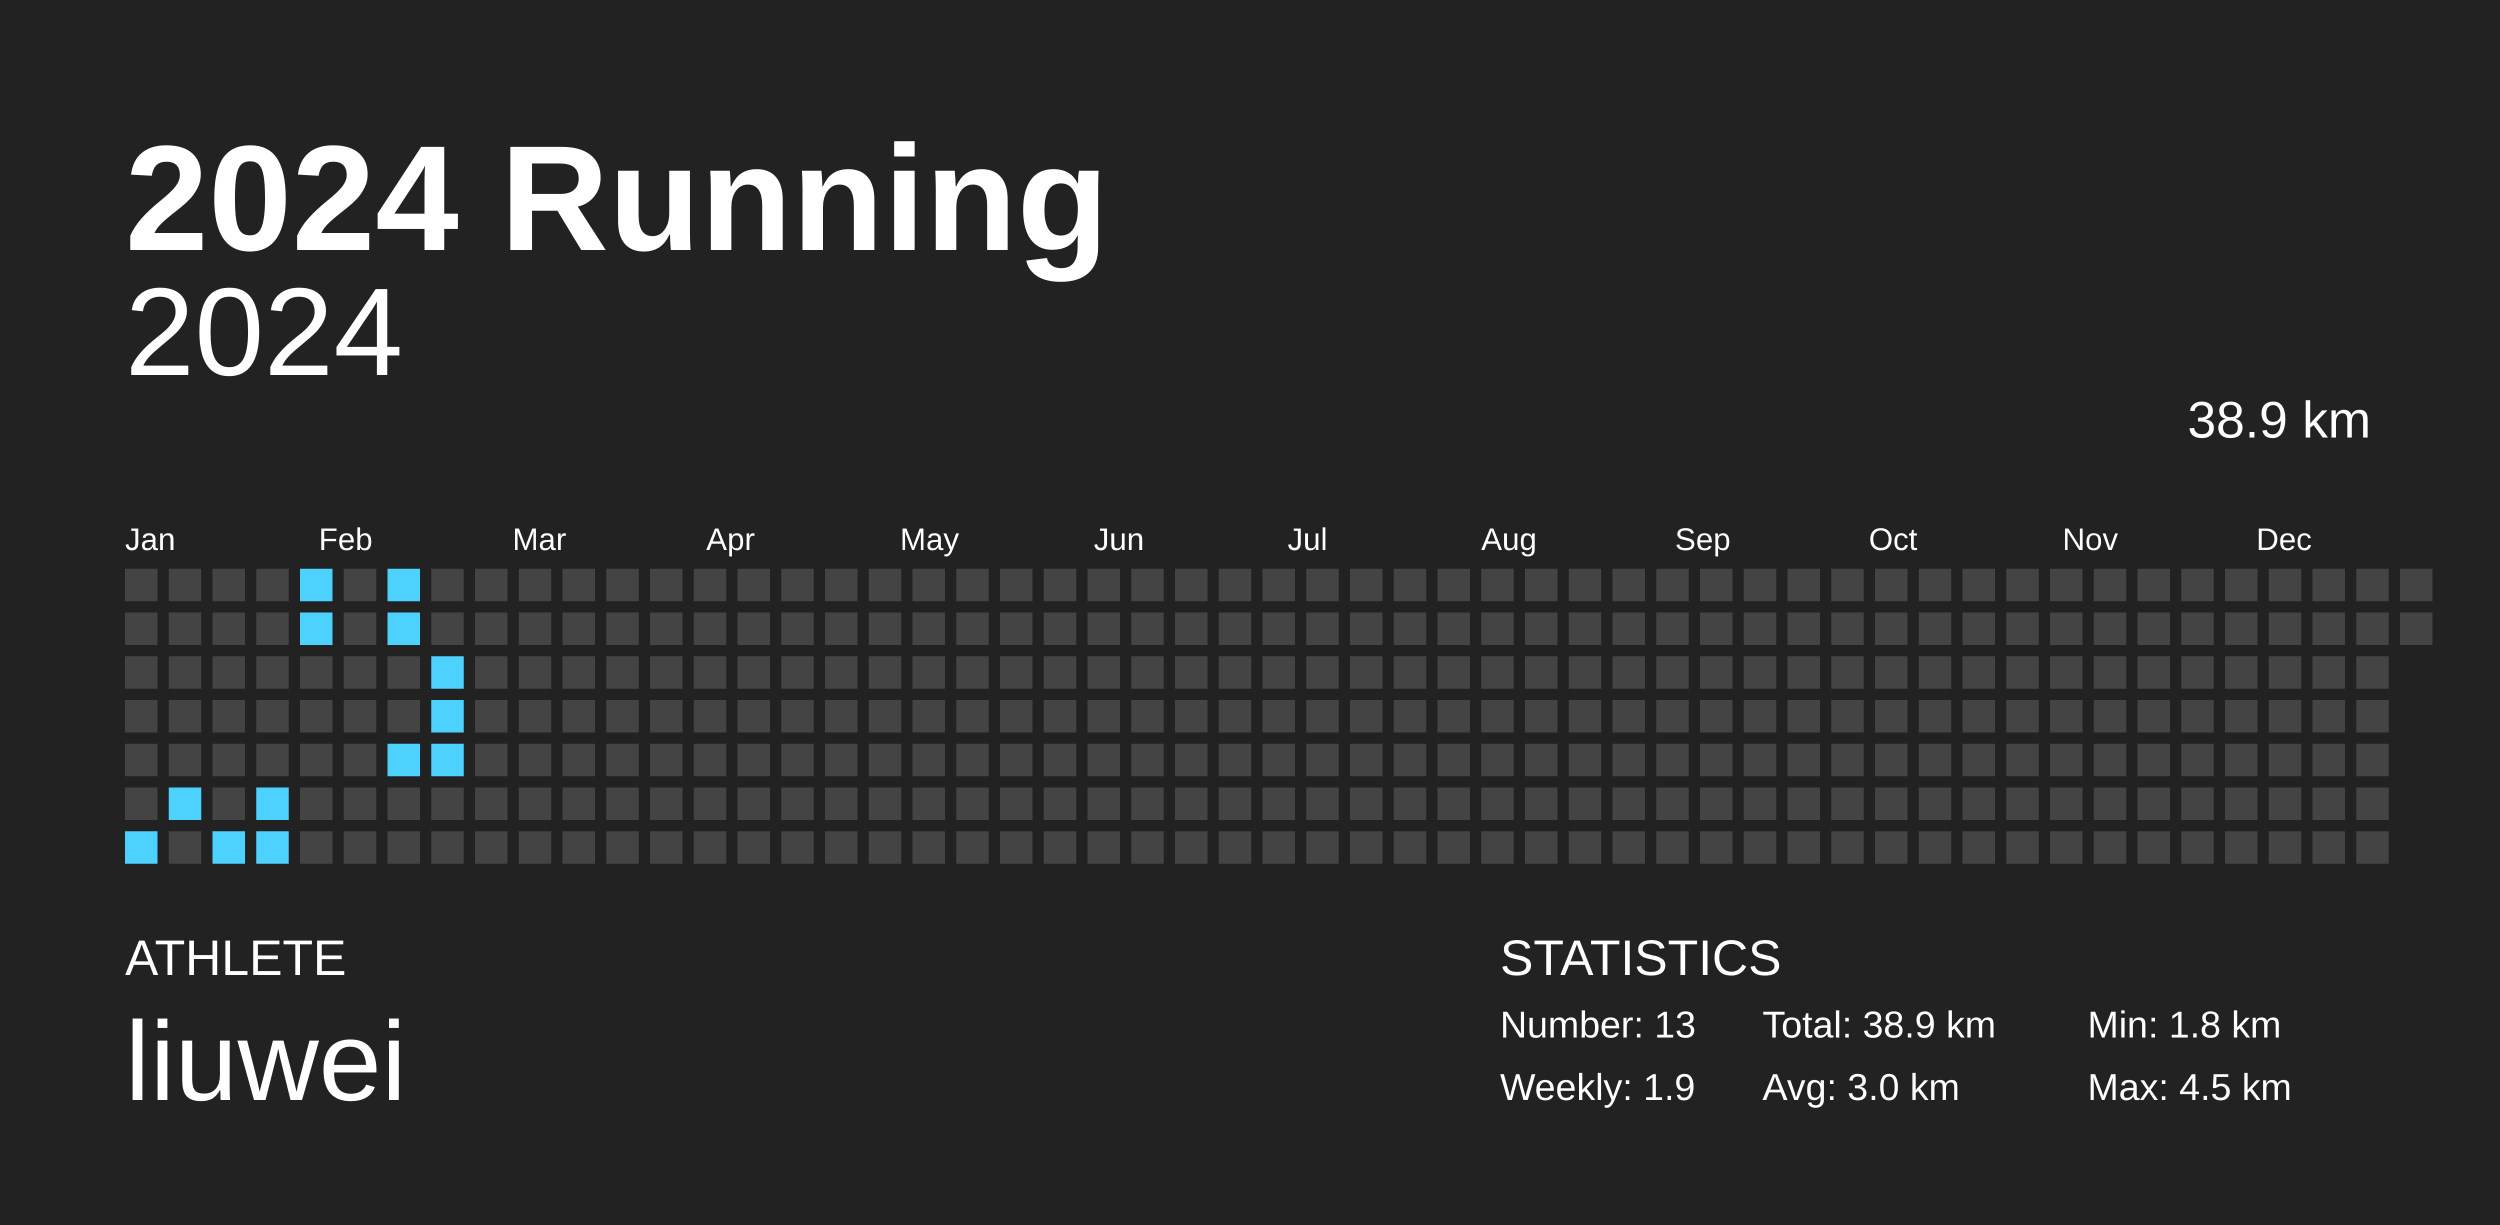
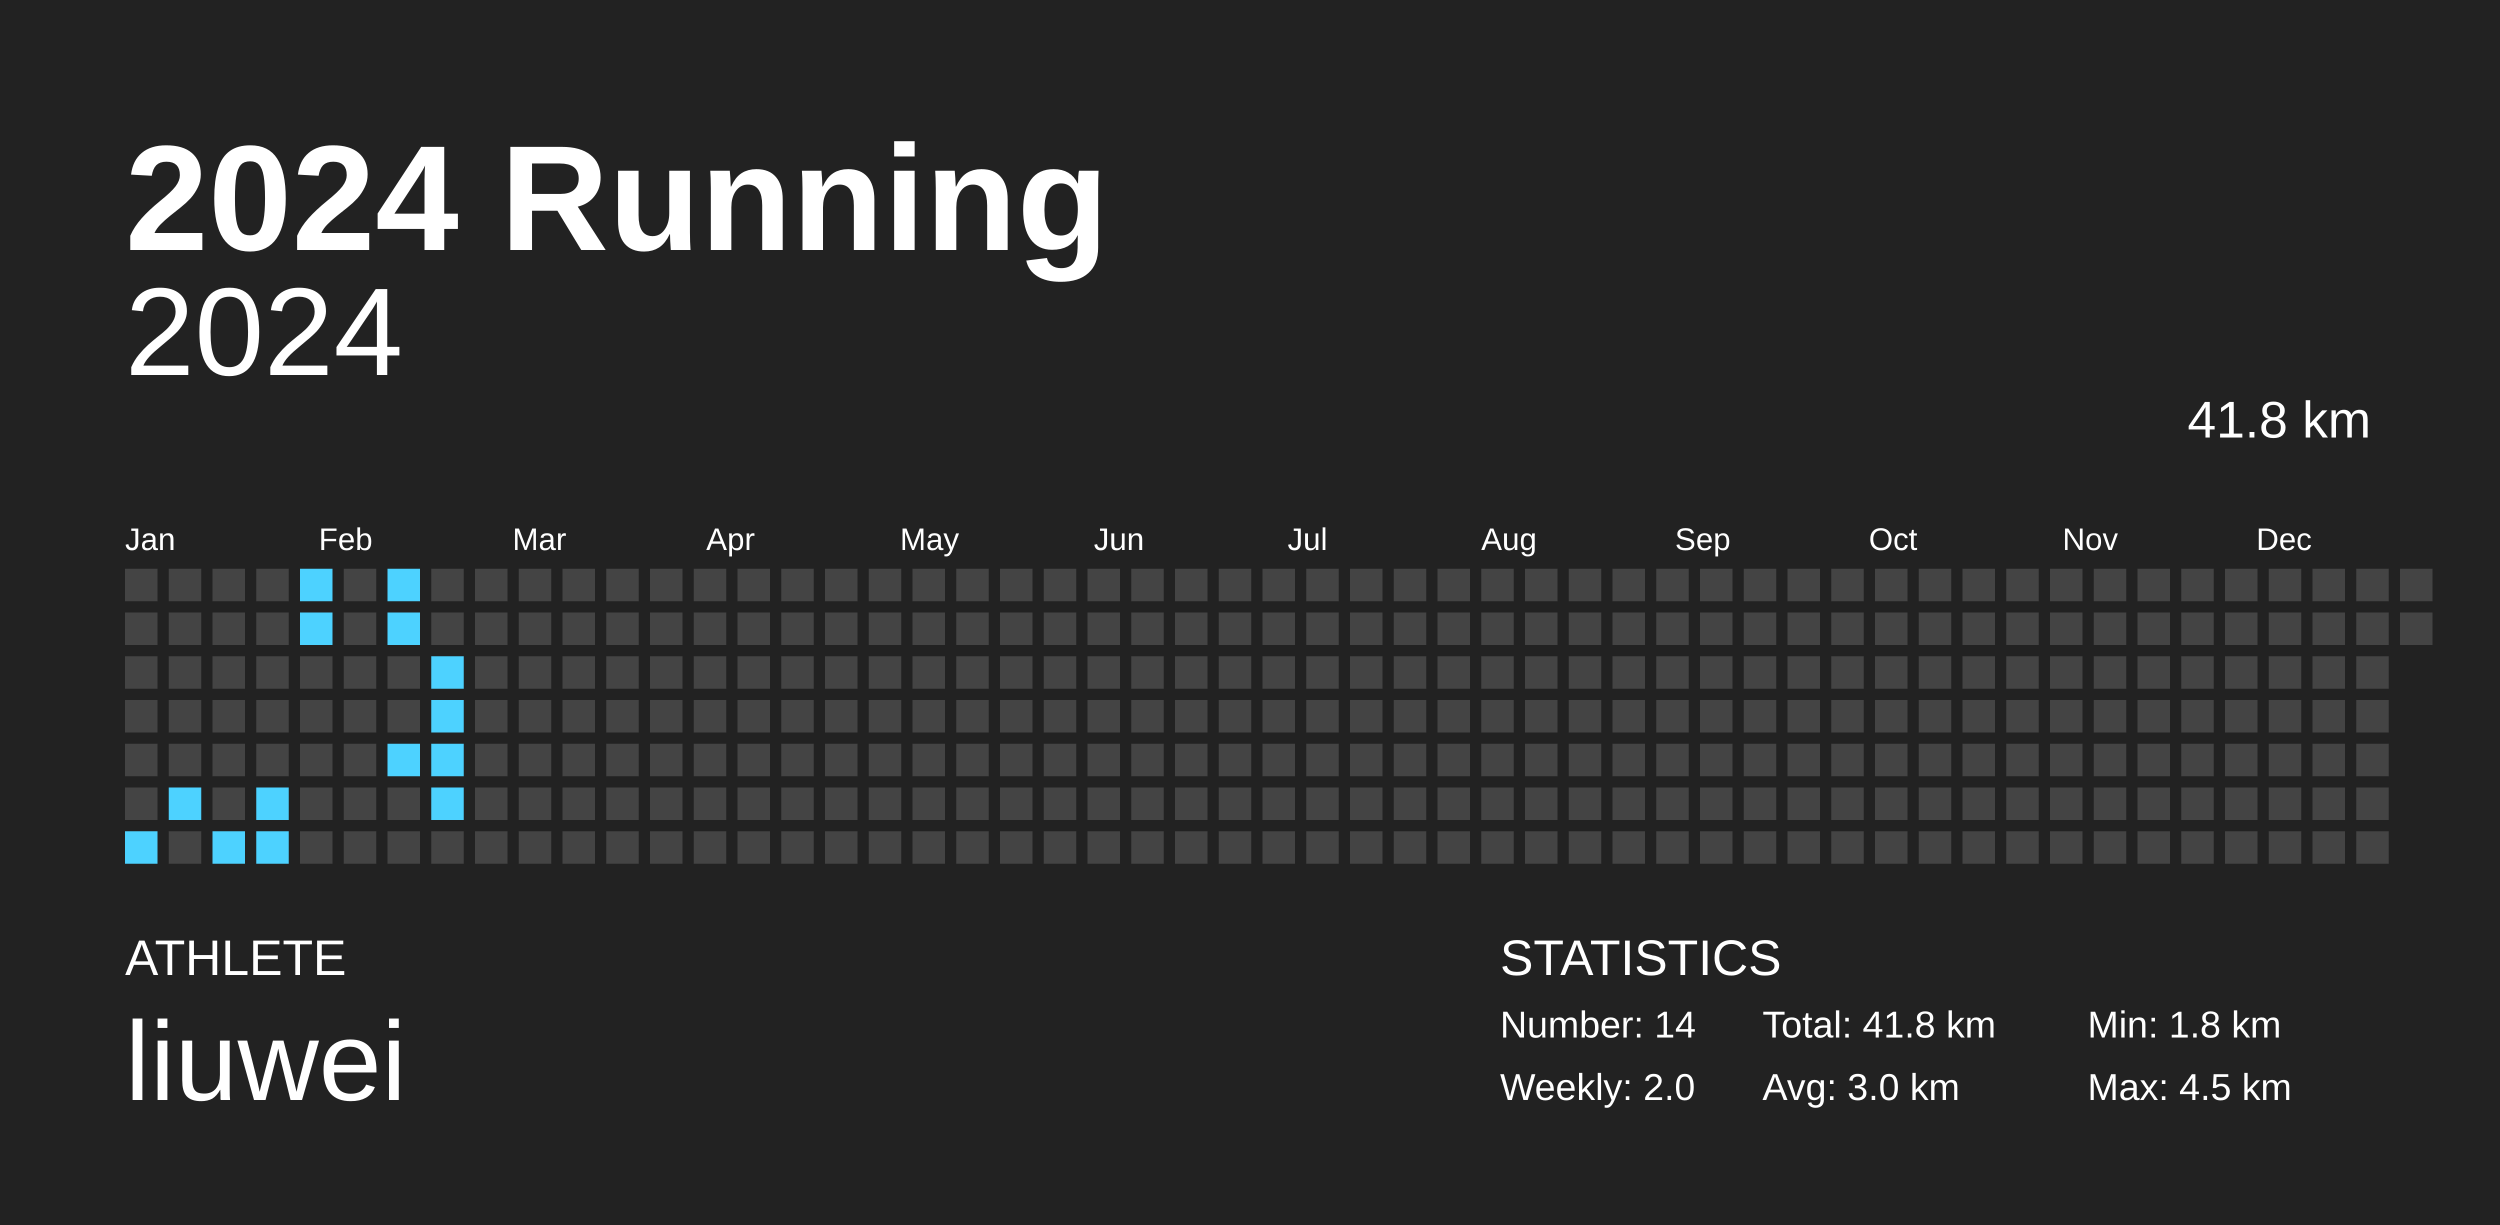
<svg xmlns="http://www.w3.org/2000/svg" baseProfile="full" height="98mm" version="1.1" viewBox="0,0,200,98" width="200mm">
  <defs />
  <rect fill="#222222" height="98" width="200" x="0" y="0" />
  <text fill="#FFFFFF" style="font-size:12px; font-family:Arial; font-weight:bold;" x="10" y="20">2024 Running</text>
  <text fill="#FFFFFF" style="font-size:4px; font-family:Arial" x="10" y="78">ATHLETE</text>
  <text fill="#FFFFFF" style="font-size:9px; font-family:Arial" x="10" y="88">liuwei</text>
  <text fill="#FFFFFF" style="font-size:4px; font-family:Arial" x="120" y="78">STATISTICS</text>
-   <text fill="#FFFFFF" style="font-size:3px; font-family:Arial" x="120" y="83">Number: 13</text>
-   <text fill="#FFFFFF" style="font-size:3px; font-family:Arial" x="120" y="88">Weekly: 1.9</text>
-   <text fill="#FFFFFF" style="font-size:3px; font-family:Arial" x="141" y="83">Total: 38.9 km</text>
+   <text fill="#FFFFFF" style="font-size:3px; font-family:Arial" x="120" y="83">Number: 14</text>
+   <text fill="#FFFFFF" style="font-size:3px; font-family:Arial" x="120" y="88">Weekly: 2.0</text>
+   <text fill="#FFFFFF" style="font-size:3px; font-family:Arial" x="141" y="83">Total: 41.8 km</text>
  <text fill="#FFFFFF" style="font-size:3px; font-family:Arial" x="141" y="88">Avg: 3.0 km</text>
  <text fill="#FFFFFF" style="font-size:3px; font-family:Arial" x="167" y="83">Min: 1.8 km</text>
  <text fill="#FFFFFF" style="font-size:3px; font-family:Arial" x="167" y="88">Max: 4.5 km</text>
  <text alignment-baseline="hanging" fill="#FFFFFF" style="font-size:10.0px; font-family:Arial;" x="10" y="30">2024</text>
-   <text alignment-baseline="hanging" fill="#FFFFFF" style="font-size:4.125px; font-family:Arial;" x="175" y="35">38.9 km</text>
+   <text alignment-baseline="hanging" fill="#FFFFFF" style="font-size:4.125px; font-family:Arial;" x="175" y="35">41.8 km</text>
  <text fill="#FFFFFF" style="font-size:2.5px; font-family:Arial" x="10.0" y="44">Jan</text>
  <text fill="#FFFFFF" style="font-size:2.5px; font-family:Arial" x="25.5" y="44">Feb</text>
  <text fill="#FFFFFF" style="font-size:2.5px; font-family:Arial" x="41.0" y="44">Mar</text>
  <text fill="#FFFFFF" style="font-size:2.5px; font-family:Arial" x="56.5" y="44">Apr</text>
  <text fill="#FFFFFF" style="font-size:2.5px; font-family:Arial" x="72.0" y="44">May</text>
  <text fill="#FFFFFF" style="font-size:2.5px; font-family:Arial" x="87.5" y="44">Jun</text>
  <text fill="#FFFFFF" style="font-size:2.5px; font-family:Arial" x="103.0" y="44">Jul</text>
  <text fill="#FFFFFF" style="font-size:2.5px; font-family:Arial" x="118.5" y="44">Aug</text>
  <text fill="#FFFFFF" style="font-size:2.5px; font-family:Arial" x="134.0" y="44">Sep</text>
  <text fill="#FFFFFF" style="font-size:2.5px; font-family:Arial" x="149.5" y="44">Oct</text>
  <text fill="#FFFFFF" style="font-size:2.5px; font-family:Arial" x="165.0" y="44">Nov</text>
  <text fill="#FFFFFF" style="font-size:2.5px; font-family:Arial" x="180.5" y="44">Dec</text>
  <rect fill="#444444" height="2.6" width="2.6" x="10.0" y="45.5" />
  <rect fill="#444444" height="2.6" width="2.6" x="10.0" y="49.0" />
  <rect fill="#444444" height="2.6" width="2.6" x="10.0" y="52.5" />
  <rect fill="#444444" height="2.6" width="2.6" x="10.0" y="56.0" />
  <rect fill="#444444" height="2.6" width="2.6" x="10.0" y="59.5" />
  <rect fill="#444444" height="2.6" width="2.6" x="10.0" y="63.0" />
  <rect fill="#4dd2ff" height="2.6" width="2.6" x="10.0" y="66.5" />
  <rect fill="#444444" height="2.6" width="2.6" x="13.5" y="45.5" />
  <rect fill="#444444" height="2.6" width="2.6" x="13.5" y="49.0" />
  <rect fill="#444444" height="2.6" width="2.6" x="13.5" y="52.5" />
  <rect fill="#444444" height="2.6" width="2.6" x="13.5" y="56.0" />
  <rect fill="#444444" height="2.6" width="2.6" x="13.5" y="59.5" />
  <rect fill="#4dd2ff" height="2.6" width="2.6" x="13.5" y="63.0" />
  <rect fill="#444444" height="2.6" width="2.6" x="13.5" y="66.5" />
  <rect fill="#444444" height="2.6" width="2.6" x="17.0" y="45.5" />
  <rect fill="#444444" height="2.6" width="2.6" x="17.0" y="49.0" />
  <rect fill="#444444" height="2.6" width="2.6" x="17.0" y="52.5" />
  <rect fill="#444444" height="2.6" width="2.6" x="17.0" y="56.0" />
  <rect fill="#444444" height="2.6" width="2.6" x="17.0" y="59.5" />
  <rect fill="#444444" height="2.6" width="2.6" x="17.0" y="63.0" />
  <rect fill="#4dd2ff" height="2.6" width="2.6" x="17.0" y="66.5" />
  <rect fill="#444444" height="2.6" width="2.6" x="20.5" y="45.5" />
  <rect fill="#444444" height="2.6" width="2.6" x="20.5" y="49.0" />
  <rect fill="#444444" height="2.6" width="2.6" x="20.5" y="52.5" />
  <rect fill="#444444" height="2.6" width="2.6" x="20.5" y="56.0" />
  <rect fill="#444444" height="2.6" width="2.6" x="20.5" y="59.5" />
  <rect fill="#4dd2ff" height="2.6" width="2.6" x="20.5" y="63.0" />
  <rect fill="#4dd2ff" height="2.6" width="2.6" x="20.5" y="66.5" />
  <rect fill="#4dd2ff" height="2.6" width="2.6" x="24.0" y="45.5" />
  <rect fill="#4dd2ff" height="2.6" width="2.6" x="24.0" y="49.0" />
  <rect fill="#444444" height="2.6" width="2.6" x="24.0" y="52.5" />
  <rect fill="#444444" height="2.6" width="2.6" x="24.0" y="56.0" />
  <rect fill="#444444" height="2.6" width="2.6" x="24.0" y="59.5" />
  <rect fill="#444444" height="2.6" width="2.6" x="24.0" y="63.0" />
  <rect fill="#444444" height="2.6" width="2.6" x="24.0" y="66.5" />
  <rect fill="#444444" height="2.6" width="2.6" x="27.5" y="45.5" />
  <rect fill="#444444" height="2.6" width="2.6" x="27.5" y="49.0" />
  <rect fill="#444444" height="2.6" width="2.6" x="27.5" y="52.5" />
  <rect fill="#444444" height="2.6" width="2.6" x="27.5" y="56.0" />
  <rect fill="#444444" height="2.6" width="2.6" x="27.5" y="59.5" />
  <rect fill="#444444" height="2.6" width="2.6" x="27.5" y="63.0" />
  <rect fill="#444444" height="2.6" width="2.6" x="27.5" y="66.5" />
  <rect fill="#4dd2ff" height="2.6" width="2.6" x="31.0" y="45.5" />
  <rect fill="#4dd2ff" height="2.6" width="2.6" x="31.0" y="49.0" />
  <rect fill="#444444" height="2.6" width="2.6" x="31.0" y="52.5" />
  <rect fill="#444444" height="2.6" width="2.6" x="31.0" y="56.0" />
  <rect fill="#4dd2ff" height="2.6" width="2.6" x="31.0" y="59.5" />
  <rect fill="#444444" height="2.6" width="2.6" x="31.0" y="63.0" />
  <rect fill="#444444" height="2.6" width="2.6" x="31.0" y="66.5" />
  <rect fill="#444444" height="2.6" width="2.6" x="34.5" y="45.5" />
  <rect fill="#444444" height="2.6" width="2.6" x="34.5" y="49.0" />
  <rect fill="#4dd2ff" height="2.6" width="2.6" x="34.5" y="52.5" />
  <rect fill="#4dd2ff" height="2.6" width="2.6" x="34.5" y="56.0" />
  <rect fill="#4dd2ff" height="2.6" width="2.6" x="34.5" y="59.5" />
-   <rect fill="#444444" height="2.6" width="2.6" x="34.5" y="63.0" />
+   <rect fill="#4dd2ff" height="2.6" width="2.6" x="34.5" y="63.0" />
  <rect fill="#444444" height="2.6" width="2.6" x="34.5" y="66.5" />
  <rect fill="#444444" height="2.6" width="2.6" x="38.0" y="45.5" />
  <rect fill="#444444" height="2.6" width="2.6" x="38.0" y="49.0" />
  <rect fill="#444444" height="2.6" width="2.6" x="38.0" y="52.5" />
  <rect fill="#444444" height="2.6" width="2.6" x="38.0" y="56.0" />
  <rect fill="#444444" height="2.6" width="2.6" x="38.0" y="59.5" />
  <rect fill="#444444" height="2.6" width="2.6" x="38.0" y="63.0" />
  <rect fill="#444444" height="2.6" width="2.6" x="38.0" y="66.5" />
  <rect fill="#444444" height="2.6" width="2.6" x="41.5" y="45.5" />
  <rect fill="#444444" height="2.6" width="2.6" x="41.5" y="49.0" />
  <rect fill="#444444" height="2.6" width="2.6" x="41.5" y="52.5" />
  <rect fill="#444444" height="2.6" width="2.6" x="41.5" y="56.0" />
  <rect fill="#444444" height="2.6" width="2.6" x="41.5" y="59.5" />
  <rect fill="#444444" height="2.6" width="2.6" x="41.5" y="63.0" />
  <rect fill="#444444" height="2.6" width="2.6" x="41.5" y="66.5" />
  <rect fill="#444444" height="2.6" width="2.6" x="45.0" y="45.5" />
  <rect fill="#444444" height="2.6" width="2.6" x="45.0" y="49.0" />
  <rect fill="#444444" height="2.6" width="2.6" x="45.0" y="52.5" />
  <rect fill="#444444" height="2.6" width="2.6" x="45.0" y="56.0" />
  <rect fill="#444444" height="2.6" width="2.6" x="45.0" y="59.5" />
  <rect fill="#444444" height="2.6" width="2.6" x="45.0" y="63.0" />
  <rect fill="#444444" height="2.6" width="2.6" x="45.0" y="66.5" />
  <rect fill="#444444" height="2.6" width="2.6" x="48.5" y="45.5" />
  <rect fill="#444444" height="2.6" width="2.6" x="48.5" y="49.0" />
  <rect fill="#444444" height="2.6" width="2.6" x="48.5" y="52.5" />
  <rect fill="#444444" height="2.6" width="2.6" x="48.5" y="56.0" />
  <rect fill="#444444" height="2.6" width="2.6" x="48.5" y="59.5" />
  <rect fill="#444444" height="2.6" width="2.6" x="48.5" y="63.0" />
  <rect fill="#444444" height="2.6" width="2.6" x="48.5" y="66.5" />
  <rect fill="#444444" height="2.6" width="2.6" x="52.0" y="45.5" />
  <rect fill="#444444" height="2.6" width="2.6" x="52.0" y="49.0" />
  <rect fill="#444444" height="2.6" width="2.6" x="52.0" y="52.5" />
  <rect fill="#444444" height="2.6" width="2.6" x="52.0" y="56.0" />
  <rect fill="#444444" height="2.6" width="2.6" x="52.0" y="59.5" />
  <rect fill="#444444" height="2.6" width="2.6" x="52.0" y="63.0" />
  <rect fill="#444444" height="2.6" width="2.6" x="52.0" y="66.5" />
  <rect fill="#444444" height="2.6" width="2.6" x="55.5" y="45.5" />
  <rect fill="#444444" height="2.6" width="2.6" x="55.5" y="49.0" />
  <rect fill="#444444" height="2.6" width="2.6" x="55.5" y="52.5" />
  <rect fill="#444444" height="2.6" width="2.6" x="55.5" y="56.0" />
  <rect fill="#444444" height="2.6" width="2.6" x="55.5" y="59.5" />
  <rect fill="#444444" height="2.6" width="2.6" x="55.5" y="63.0" />
  <rect fill="#444444" height="2.6" width="2.6" x="55.5" y="66.5" />
  <rect fill="#444444" height="2.6" width="2.6" x="59.0" y="45.5" />
  <rect fill="#444444" height="2.6" width="2.6" x="59.0" y="49.0" />
  <rect fill="#444444" height="2.6" width="2.6" x="59.0" y="52.5" />
  <rect fill="#444444" height="2.6" width="2.6" x="59.0" y="56.0" />
  <rect fill="#444444" height="2.6" width="2.6" x="59.0" y="59.5" />
  <rect fill="#444444" height="2.6" width="2.6" x="59.0" y="63.0" />
  <rect fill="#444444" height="2.6" width="2.6" x="59.0" y="66.5" />
  <rect fill="#444444" height="2.6" width="2.6" x="62.5" y="45.5" />
  <rect fill="#444444" height="2.6" width="2.6" x="62.5" y="49.0" />
  <rect fill="#444444" height="2.6" width="2.6" x="62.5" y="52.5" />
  <rect fill="#444444" height="2.6" width="2.6" x="62.5" y="56.0" />
  <rect fill="#444444" height="2.6" width="2.6" x="62.5" y="59.5" />
  <rect fill="#444444" height="2.6" width="2.6" x="62.5" y="63.0" />
  <rect fill="#444444" height="2.6" width="2.6" x="62.5" y="66.5" />
  <rect fill="#444444" height="2.6" width="2.6" x="66.0" y="45.5" />
  <rect fill="#444444" height="2.6" width="2.6" x="66.0" y="49.0" />
  <rect fill="#444444" height="2.6" width="2.6" x="66.0" y="52.5" />
  <rect fill="#444444" height="2.6" width="2.6" x="66.0" y="56.0" />
  <rect fill="#444444" height="2.6" width="2.6" x="66.0" y="59.5" />
  <rect fill="#444444" height="2.6" width="2.6" x="66.0" y="63.0" />
  <rect fill="#444444" height="2.6" width="2.6" x="66.0" y="66.5" />
  <rect fill="#444444" height="2.6" width="2.6" x="69.5" y="45.5" />
  <rect fill="#444444" height="2.6" width="2.6" x="69.5" y="49.0" />
  <rect fill="#444444" height="2.6" width="2.6" x="69.5" y="52.5" />
  <rect fill="#444444" height="2.6" width="2.6" x="69.5" y="56.0" />
  <rect fill="#444444" height="2.6" width="2.6" x="69.5" y="59.5" />
  <rect fill="#444444" height="2.6" width="2.6" x="69.5" y="63.0" />
  <rect fill="#444444" height="2.6" width="2.6" x="69.5" y="66.5" />
  <rect fill="#444444" height="2.6" width="2.6" x="73.0" y="45.5" />
  <rect fill="#444444" height="2.6" width="2.6" x="73.0" y="49.0" />
  <rect fill="#444444" height="2.6" width="2.6" x="73.0" y="52.5" />
  <rect fill="#444444" height="2.6" width="2.6" x="73.0" y="56.0" />
  <rect fill="#444444" height="2.6" width="2.6" x="73.0" y="59.5" />
  <rect fill="#444444" height="2.6" width="2.6" x="73.0" y="63.0" />
  <rect fill="#444444" height="2.6" width="2.6" x="73.0" y="66.5" />
  <rect fill="#444444" height="2.6" width="2.6" x="76.5" y="45.5" />
  <rect fill="#444444" height="2.6" width="2.6" x="76.5" y="49.0" />
  <rect fill="#444444" height="2.6" width="2.6" x="76.5" y="52.5" />
  <rect fill="#444444" height="2.6" width="2.6" x="76.5" y="56.0" />
  <rect fill="#444444" height="2.6" width="2.6" x="76.5" y="59.5" />
  <rect fill="#444444" height="2.6" width="2.6" x="76.5" y="63.0" />
  <rect fill="#444444" height="2.6" width="2.6" x="76.5" y="66.5" />
  <rect fill="#444444" height="2.6" width="2.6" x="80.0" y="45.5" />
  <rect fill="#444444" height="2.6" width="2.6" x="80.0" y="49.0" />
  <rect fill="#444444" height="2.6" width="2.6" x="80.0" y="52.5" />
  <rect fill="#444444" height="2.6" width="2.6" x="80.0" y="56.0" />
  <rect fill="#444444" height="2.6" width="2.6" x="80.0" y="59.5" />
  <rect fill="#444444" height="2.6" width="2.6" x="80.0" y="63.0" />
  <rect fill="#444444" height="2.6" width="2.6" x="80.0" y="66.5" />
  <rect fill="#444444" height="2.6" width="2.6" x="83.5" y="45.5" />
  <rect fill="#444444" height="2.6" width="2.6" x="83.5" y="49.0" />
  <rect fill="#444444" height="2.6" width="2.6" x="83.5" y="52.5" />
  <rect fill="#444444" height="2.6" width="2.6" x="83.5" y="56.0" />
  <rect fill="#444444" height="2.6" width="2.6" x="83.5" y="59.5" />
  <rect fill="#444444" height="2.6" width="2.6" x="83.5" y="63.0" />
  <rect fill="#444444" height="2.6" width="2.6" x="83.5" y="66.5" />
  <rect fill="#444444" height="2.6" width="2.6" x="87.0" y="45.5" />
  <rect fill="#444444" height="2.6" width="2.6" x="87.0" y="49.0" />
  <rect fill="#444444" height="2.6" width="2.6" x="87.0" y="52.5" />
  <rect fill="#444444" height="2.6" width="2.6" x="87.0" y="56.0" />
  <rect fill="#444444" height="2.6" width="2.6" x="87.0" y="59.5" />
  <rect fill="#444444" height="2.6" width="2.6" x="87.0" y="63.0" />
  <rect fill="#444444" height="2.6" width="2.6" x="87.0" y="66.5" />
  <rect fill="#444444" height="2.6" width="2.6" x="90.5" y="45.5" />
  <rect fill="#444444" height="2.6" width="2.6" x="90.5" y="49.0" />
  <rect fill="#444444" height="2.6" width="2.6" x="90.5" y="52.5" />
  <rect fill="#444444" height="2.6" width="2.6" x="90.5" y="56.0" />
  <rect fill="#444444" height="2.6" width="2.6" x="90.5" y="59.5" />
  <rect fill="#444444" height="2.6" width="2.6" x="90.5" y="63.0" />
  <rect fill="#444444" height="2.6" width="2.6" x="90.5" y="66.5" />
  <rect fill="#444444" height="2.6" width="2.6" x="94.0" y="45.5" />
  <rect fill="#444444" height="2.6" width="2.6" x="94.0" y="49.0" />
  <rect fill="#444444" height="2.6" width="2.6" x="94.0" y="52.5" />
  <rect fill="#444444" height="2.6" width="2.6" x="94.0" y="56.0" />
  <rect fill="#444444" height="2.6" width="2.6" x="94.0" y="59.5" />
  <rect fill="#444444" height="2.6" width="2.6" x="94.0" y="63.0" />
  <rect fill="#444444" height="2.6" width="2.6" x="94.0" y="66.5" />
  <rect fill="#444444" height="2.6" width="2.6" x="97.5" y="45.5" />
  <rect fill="#444444" height="2.6" width="2.6" x="97.5" y="49.0" />
  <rect fill="#444444" height="2.6" width="2.6" x="97.5" y="52.5" />
  <rect fill="#444444" height="2.6" width="2.6" x="97.5" y="56.0" />
  <rect fill="#444444" height="2.6" width="2.6" x="97.5" y="59.5" />
  <rect fill="#444444" height="2.6" width="2.6" x="97.5" y="63.0" />
  <rect fill="#444444" height="2.6" width="2.6" x="97.5" y="66.5" />
  <rect fill="#444444" height="2.6" width="2.6" x="101.0" y="45.5" />
  <rect fill="#444444" height="2.6" width="2.6" x="101.0" y="49.0" />
  <rect fill="#444444" height="2.6" width="2.6" x="101.0" y="52.5" />
  <rect fill="#444444" height="2.6" width="2.6" x="101.0" y="56.0" />
  <rect fill="#444444" height="2.6" width="2.6" x="101.0" y="59.5" />
  <rect fill="#444444" height="2.6" width="2.6" x="101.0" y="63.0" />
  <rect fill="#444444" height="2.6" width="2.6" x="101.0" y="66.5" />
  <rect fill="#444444" height="2.6" width="2.6" x="104.5" y="45.5" />
  <rect fill="#444444" height="2.6" width="2.6" x="104.5" y="49.0" />
  <rect fill="#444444" height="2.6" width="2.6" x="104.5" y="52.5" />
  <rect fill="#444444" height="2.6" width="2.6" x="104.5" y="56.0" />
  <rect fill="#444444" height="2.6" width="2.6" x="104.5" y="59.5" />
  <rect fill="#444444" height="2.6" width="2.6" x="104.5" y="63.0" />
  <rect fill="#444444" height="2.6" width="2.6" x="104.5" y="66.5" />
  <rect fill="#444444" height="2.6" width="2.6" x="108.0" y="45.5" />
  <rect fill="#444444" height="2.6" width="2.6" x="108.0" y="49.0" />
  <rect fill="#444444" height="2.6" width="2.6" x="108.0" y="52.5" />
  <rect fill="#444444" height="2.6" width="2.6" x="108.0" y="56.0" />
  <rect fill="#444444" height="2.6" width="2.6" x="108.0" y="59.5" />
  <rect fill="#444444" height="2.6" width="2.6" x="108.0" y="63.0" />
  <rect fill="#444444" height="2.6" width="2.6" x="108.0" y="66.5" />
  <rect fill="#444444" height="2.6" width="2.6" x="111.5" y="45.5" />
  <rect fill="#444444" height="2.6" width="2.6" x="111.5" y="49.0" />
  <rect fill="#444444" height="2.6" width="2.6" x="111.5" y="52.5" />
  <rect fill="#444444" height="2.6" width="2.6" x="111.5" y="56.0" />
  <rect fill="#444444" height="2.6" width="2.6" x="111.5" y="59.5" />
  <rect fill="#444444" height="2.6" width="2.6" x="111.5" y="63.0" />
  <rect fill="#444444" height="2.6" width="2.6" x="111.5" y="66.5" />
  <rect fill="#444444" height="2.6" width="2.6" x="115.0" y="45.5" />
  <rect fill="#444444" height="2.6" width="2.6" x="115.0" y="49.0" />
  <rect fill="#444444" height="2.6" width="2.6" x="115.0" y="52.5" />
  <rect fill="#444444" height="2.6" width="2.6" x="115.0" y="56.0" />
  <rect fill="#444444" height="2.6" width="2.6" x="115.0" y="59.5" />
  <rect fill="#444444" height="2.6" width="2.6" x="115.0" y="63.0" />
  <rect fill="#444444" height="2.6" width="2.6" x="115.0" y="66.5" />
  <rect fill="#444444" height="2.6" width="2.6" x="118.5" y="45.5" />
  <rect fill="#444444" height="2.6" width="2.6" x="118.5" y="49.0" />
  <rect fill="#444444" height="2.6" width="2.6" x="118.5" y="52.5" />
  <rect fill="#444444" height="2.6" width="2.6" x="118.5" y="56.0" />
  <rect fill="#444444" height="2.6" width="2.6" x="118.5" y="59.5" />
  <rect fill="#444444" height="2.6" width="2.6" x="118.5" y="63.0" />
  <rect fill="#444444" height="2.6" width="2.6" x="118.5" y="66.5" />
  <rect fill="#444444" height="2.6" width="2.6" x="122.0" y="45.5" />
  <rect fill="#444444" height="2.6" width="2.6" x="122.0" y="49.0" />
  <rect fill="#444444" height="2.6" width="2.6" x="122.0" y="52.5" />
  <rect fill="#444444" height="2.6" width="2.6" x="122.0" y="56.0" />
  <rect fill="#444444" height="2.6" width="2.6" x="122.0" y="59.5" />
  <rect fill="#444444" height="2.6" width="2.6" x="122.0" y="63.0" />
  <rect fill="#444444" height="2.6" width="2.6" x="122.0" y="66.5" />
  <rect fill="#444444" height="2.6" width="2.6" x="125.5" y="45.5" />
  <rect fill="#444444" height="2.6" width="2.6" x="125.5" y="49.0" />
  <rect fill="#444444" height="2.6" width="2.6" x="125.5" y="52.5" />
  <rect fill="#444444" height="2.6" width="2.6" x="125.5" y="56.0" />
  <rect fill="#444444" height="2.6" width="2.6" x="125.5" y="59.5" />
  <rect fill="#444444" height="2.6" width="2.6" x="125.5" y="63.0" />
  <rect fill="#444444" height="2.6" width="2.6" x="125.5" y="66.5" />
  <rect fill="#444444" height="2.6" width="2.6" x="129.0" y="45.5" />
  <rect fill="#444444" height="2.6" width="2.6" x="129.0" y="49.0" />
  <rect fill="#444444" height="2.6" width="2.6" x="129.0" y="52.5" />
  <rect fill="#444444" height="2.6" width="2.6" x="129.0" y="56.0" />
  <rect fill="#444444" height="2.6" width="2.6" x="129.0" y="59.5" />
  <rect fill="#444444" height="2.6" width="2.6" x="129.0" y="63.0" />
  <rect fill="#444444" height="2.6" width="2.6" x="129.0" y="66.5" />
  <rect fill="#444444" height="2.6" width="2.6" x="132.5" y="45.5" />
  <rect fill="#444444" height="2.6" width="2.6" x="132.5" y="49.0" />
  <rect fill="#444444" height="2.6" width="2.6" x="132.5" y="52.5" />
  <rect fill="#444444" height="2.6" width="2.6" x="132.5" y="56.0" />
  <rect fill="#444444" height="2.6" width="2.6" x="132.5" y="59.5" />
  <rect fill="#444444" height="2.6" width="2.6" x="132.5" y="63.0" />
  <rect fill="#444444" height="2.6" width="2.6" x="132.5" y="66.5" />
  <rect fill="#444444" height="2.6" width="2.6" x="136.0" y="45.5" />
  <rect fill="#444444" height="2.6" width="2.6" x="136.0" y="49.0" />
  <rect fill="#444444" height="2.6" width="2.6" x="136.0" y="52.5" />
  <rect fill="#444444" height="2.6" width="2.6" x="136.0" y="56.0" />
  <rect fill="#444444" height="2.6" width="2.6" x="136.0" y="59.5" />
  <rect fill="#444444" height="2.6" width="2.6" x="136.0" y="63.0" />
  <rect fill="#444444" height="2.6" width="2.6" x="136.0" y="66.5" />
  <rect fill="#444444" height="2.6" width="2.6" x="139.5" y="45.5" />
  <rect fill="#444444" height="2.6" width="2.6" x="139.5" y="49.0" />
  <rect fill="#444444" height="2.6" width="2.6" x="139.5" y="52.5" />
  <rect fill="#444444" height="2.6" width="2.6" x="139.5" y="56.0" />
  <rect fill="#444444" height="2.6" width="2.6" x="139.5" y="59.5" />
  <rect fill="#444444" height="2.6" width="2.6" x="139.5" y="63.0" />
  <rect fill="#444444" height="2.6" width="2.6" x="139.5" y="66.5" />
  <rect fill="#444444" height="2.6" width="2.6" x="143.0" y="45.5" />
  <rect fill="#444444" height="2.6" width="2.6" x="143.0" y="49.0" />
  <rect fill="#444444" height="2.6" width="2.6" x="143.0" y="52.5" />
  <rect fill="#444444" height="2.6" width="2.6" x="143.0" y="56.0" />
  <rect fill="#444444" height="2.6" width="2.6" x="143.0" y="59.5" />
  <rect fill="#444444" height="2.6" width="2.6" x="143.0" y="63.0" />
  <rect fill="#444444" height="2.6" width="2.6" x="143.0" y="66.5" />
  <rect fill="#444444" height="2.6" width="2.6" x="146.5" y="45.5" />
  <rect fill="#444444" height="2.6" width="2.6" x="146.5" y="49.0" />
  <rect fill="#444444" height="2.6" width="2.6" x="146.5" y="52.5" />
  <rect fill="#444444" height="2.6" width="2.6" x="146.5" y="56.0" />
  <rect fill="#444444" height="2.6" width="2.6" x="146.5" y="59.5" />
  <rect fill="#444444" height="2.6" width="2.6" x="146.5" y="63.0" />
  <rect fill="#444444" height="2.6" width="2.6" x="146.5" y="66.5" />
  <rect fill="#444444" height="2.6" width="2.6" x="150.0" y="45.5" />
  <rect fill="#444444" height="2.6" width="2.6" x="150.0" y="49.0" />
  <rect fill="#444444" height="2.6" width="2.6" x="150.0" y="52.5" />
  <rect fill="#444444" height="2.6" width="2.6" x="150.0" y="56.0" />
  <rect fill="#444444" height="2.6" width="2.6" x="150.0" y="59.5" />
  <rect fill="#444444" height="2.6" width="2.6" x="150.0" y="63.0" />
  <rect fill="#444444" height="2.6" width="2.6" x="150.0" y="66.5" />
  <rect fill="#444444" height="2.6" width="2.6" x="153.5" y="45.5" />
  <rect fill="#444444" height="2.6" width="2.6" x="153.5" y="49.0" />
  <rect fill="#444444" height="2.6" width="2.6" x="153.5" y="52.5" />
  <rect fill="#444444" height="2.6" width="2.6" x="153.5" y="56.0" />
  <rect fill="#444444" height="2.6" width="2.6" x="153.5" y="59.5" />
  <rect fill="#444444" height="2.6" width="2.6" x="153.5" y="63.0" />
  <rect fill="#444444" height="2.6" width="2.6" x="153.5" y="66.5" />
  <rect fill="#444444" height="2.6" width="2.6" x="157.0" y="45.5" />
  <rect fill="#444444" height="2.6" width="2.6" x="157.0" y="49.0" />
  <rect fill="#444444" height="2.6" width="2.6" x="157.0" y="52.5" />
  <rect fill="#444444" height="2.6" width="2.6" x="157.0" y="56.0" />
  <rect fill="#444444" height="2.6" width="2.6" x="157.0" y="59.5" />
  <rect fill="#444444" height="2.6" width="2.6" x="157.0" y="63.0" />
  <rect fill="#444444" height="2.6" width="2.6" x="157.0" y="66.5" />
  <rect fill="#444444" height="2.6" width="2.6" x="160.5" y="45.5" />
  <rect fill="#444444" height="2.6" width="2.6" x="160.5" y="49.0" />
  <rect fill="#444444" height="2.6" width="2.6" x="160.5" y="52.5" />
  <rect fill="#444444" height="2.6" width="2.6" x="160.5" y="56.0" />
  <rect fill="#444444" height="2.6" width="2.6" x="160.5" y="59.5" />
  <rect fill="#444444" height="2.6" width="2.6" x="160.5" y="63.0" />
  <rect fill="#444444" height="2.6" width="2.6" x="160.5" y="66.5" />
  <rect fill="#444444" height="2.6" width="2.6" x="164.0" y="45.5" />
  <rect fill="#444444" height="2.6" width="2.6" x="164.0" y="49.0" />
  <rect fill="#444444" height="2.6" width="2.6" x="164.0" y="52.5" />
  <rect fill="#444444" height="2.6" width="2.6" x="164.0" y="56.0" />
  <rect fill="#444444" height="2.6" width="2.6" x="164.0" y="59.5" />
  <rect fill="#444444" height="2.6" width="2.6" x="164.0" y="63.0" />
  <rect fill="#444444" height="2.6" width="2.6" x="164.0" y="66.5" />
  <rect fill="#444444" height="2.6" width="2.6" x="167.5" y="45.5" />
  <rect fill="#444444" height="2.6" width="2.6" x="167.5" y="49.0" />
  <rect fill="#444444" height="2.6" width="2.6" x="167.5" y="52.5" />
  <rect fill="#444444" height="2.6" width="2.6" x="167.5" y="56.0" />
  <rect fill="#444444" height="2.6" width="2.6" x="167.5" y="59.5" />
  <rect fill="#444444" height="2.6" width="2.6" x="167.5" y="63.0" />
  <rect fill="#444444" height="2.6" width="2.6" x="167.5" y="66.5" />
  <rect fill="#444444" height="2.6" width="2.6" x="171.0" y="45.5" />
  <rect fill="#444444" height="2.6" width="2.6" x="171.0" y="49.0" />
  <rect fill="#444444" height="2.6" width="2.6" x="171.0" y="52.5" />
  <rect fill="#444444" height="2.6" width="2.6" x="171.0" y="56.0" />
  <rect fill="#444444" height="2.6" width="2.6" x="171.0" y="59.5" />
  <rect fill="#444444" height="2.6" width="2.6" x="171.0" y="63.0" />
  <rect fill="#444444" height="2.6" width="2.6" x="171.0" y="66.5" />
  <rect fill="#444444" height="2.6" width="2.6" x="174.5" y="45.5" />
  <rect fill="#444444" height="2.6" width="2.6" x="174.5" y="49.0" />
  <rect fill="#444444" height="2.6" width="2.6" x="174.5" y="52.5" />
  <rect fill="#444444" height="2.6" width="2.6" x="174.5" y="56.0" />
  <rect fill="#444444" height="2.6" width="2.6" x="174.5" y="59.5" />
  <rect fill="#444444" height="2.6" width="2.6" x="174.5" y="63.0" />
  <rect fill="#444444" height="2.6" width="2.6" x="174.5" y="66.5" />
  <rect fill="#444444" height="2.6" width="2.6" x="178.0" y="45.5" />
  <rect fill="#444444" height="2.6" width="2.6" x="178.0" y="49.0" />
  <rect fill="#444444" height="2.6" width="2.6" x="178.0" y="52.5" />
  <rect fill="#444444" height="2.6" width="2.6" x="178.0" y="56.0" />
  <rect fill="#444444" height="2.6" width="2.6" x="178.0" y="59.5" />
  <rect fill="#444444" height="2.6" width="2.6" x="178.0" y="63.0" />
  <rect fill="#444444" height="2.6" width="2.6" x="178.0" y="66.5" />
  <rect fill="#444444" height="2.6" width="2.6" x="181.5" y="45.5" />
  <rect fill="#444444" height="2.6" width="2.6" x="181.5" y="49.0" />
  <rect fill="#444444" height="2.6" width="2.6" x="181.5" y="52.5" />
  <rect fill="#444444" height="2.6" width="2.6" x="181.5" y="56.0" />
  <rect fill="#444444" height="2.6" width="2.6" x="181.5" y="59.5" />
  <rect fill="#444444" height="2.6" width="2.6" x="181.5" y="63.0" />
  <rect fill="#444444" height="2.6" width="2.6" x="181.5" y="66.5" />
  <rect fill="#444444" height="2.6" width="2.6" x="185.0" y="45.5" />
  <rect fill="#444444" height="2.6" width="2.6" x="185.0" y="49.0" />
  <rect fill="#444444" height="2.6" width="2.6" x="185.0" y="52.5" />
  <rect fill="#444444" height="2.6" width="2.6" x="185.0" y="56.0" />
  <rect fill="#444444" height="2.6" width="2.6" x="185.0" y="59.5" />
  <rect fill="#444444" height="2.6" width="2.6" x="185.0" y="63.0" />
  <rect fill="#444444" height="2.6" width="2.6" x="185.0" y="66.5" />
  <rect fill="#444444" height="2.6" width="2.6" x="188.5" y="45.5" />
  <rect fill="#444444" height="2.6" width="2.6" x="188.5" y="49.0" />
  <rect fill="#444444" height="2.6" width="2.6" x="188.5" y="52.5" />
  <rect fill="#444444" height="2.6" width="2.6" x="188.5" y="56.0" />
  <rect fill="#444444" height="2.6" width="2.6" x="188.5" y="59.5" />
  <rect fill="#444444" height="2.6" width="2.6" x="188.5" y="63.0" />
  <rect fill="#444444" height="2.6" width="2.6" x="188.5" y="66.5" />
  <rect fill="#444444" height="2.6" width="2.6" x="192.0" y="45.5" />
  <rect fill="#444444" height="2.6" width="2.6" x="192.0" y="49.0" />
</svg>
